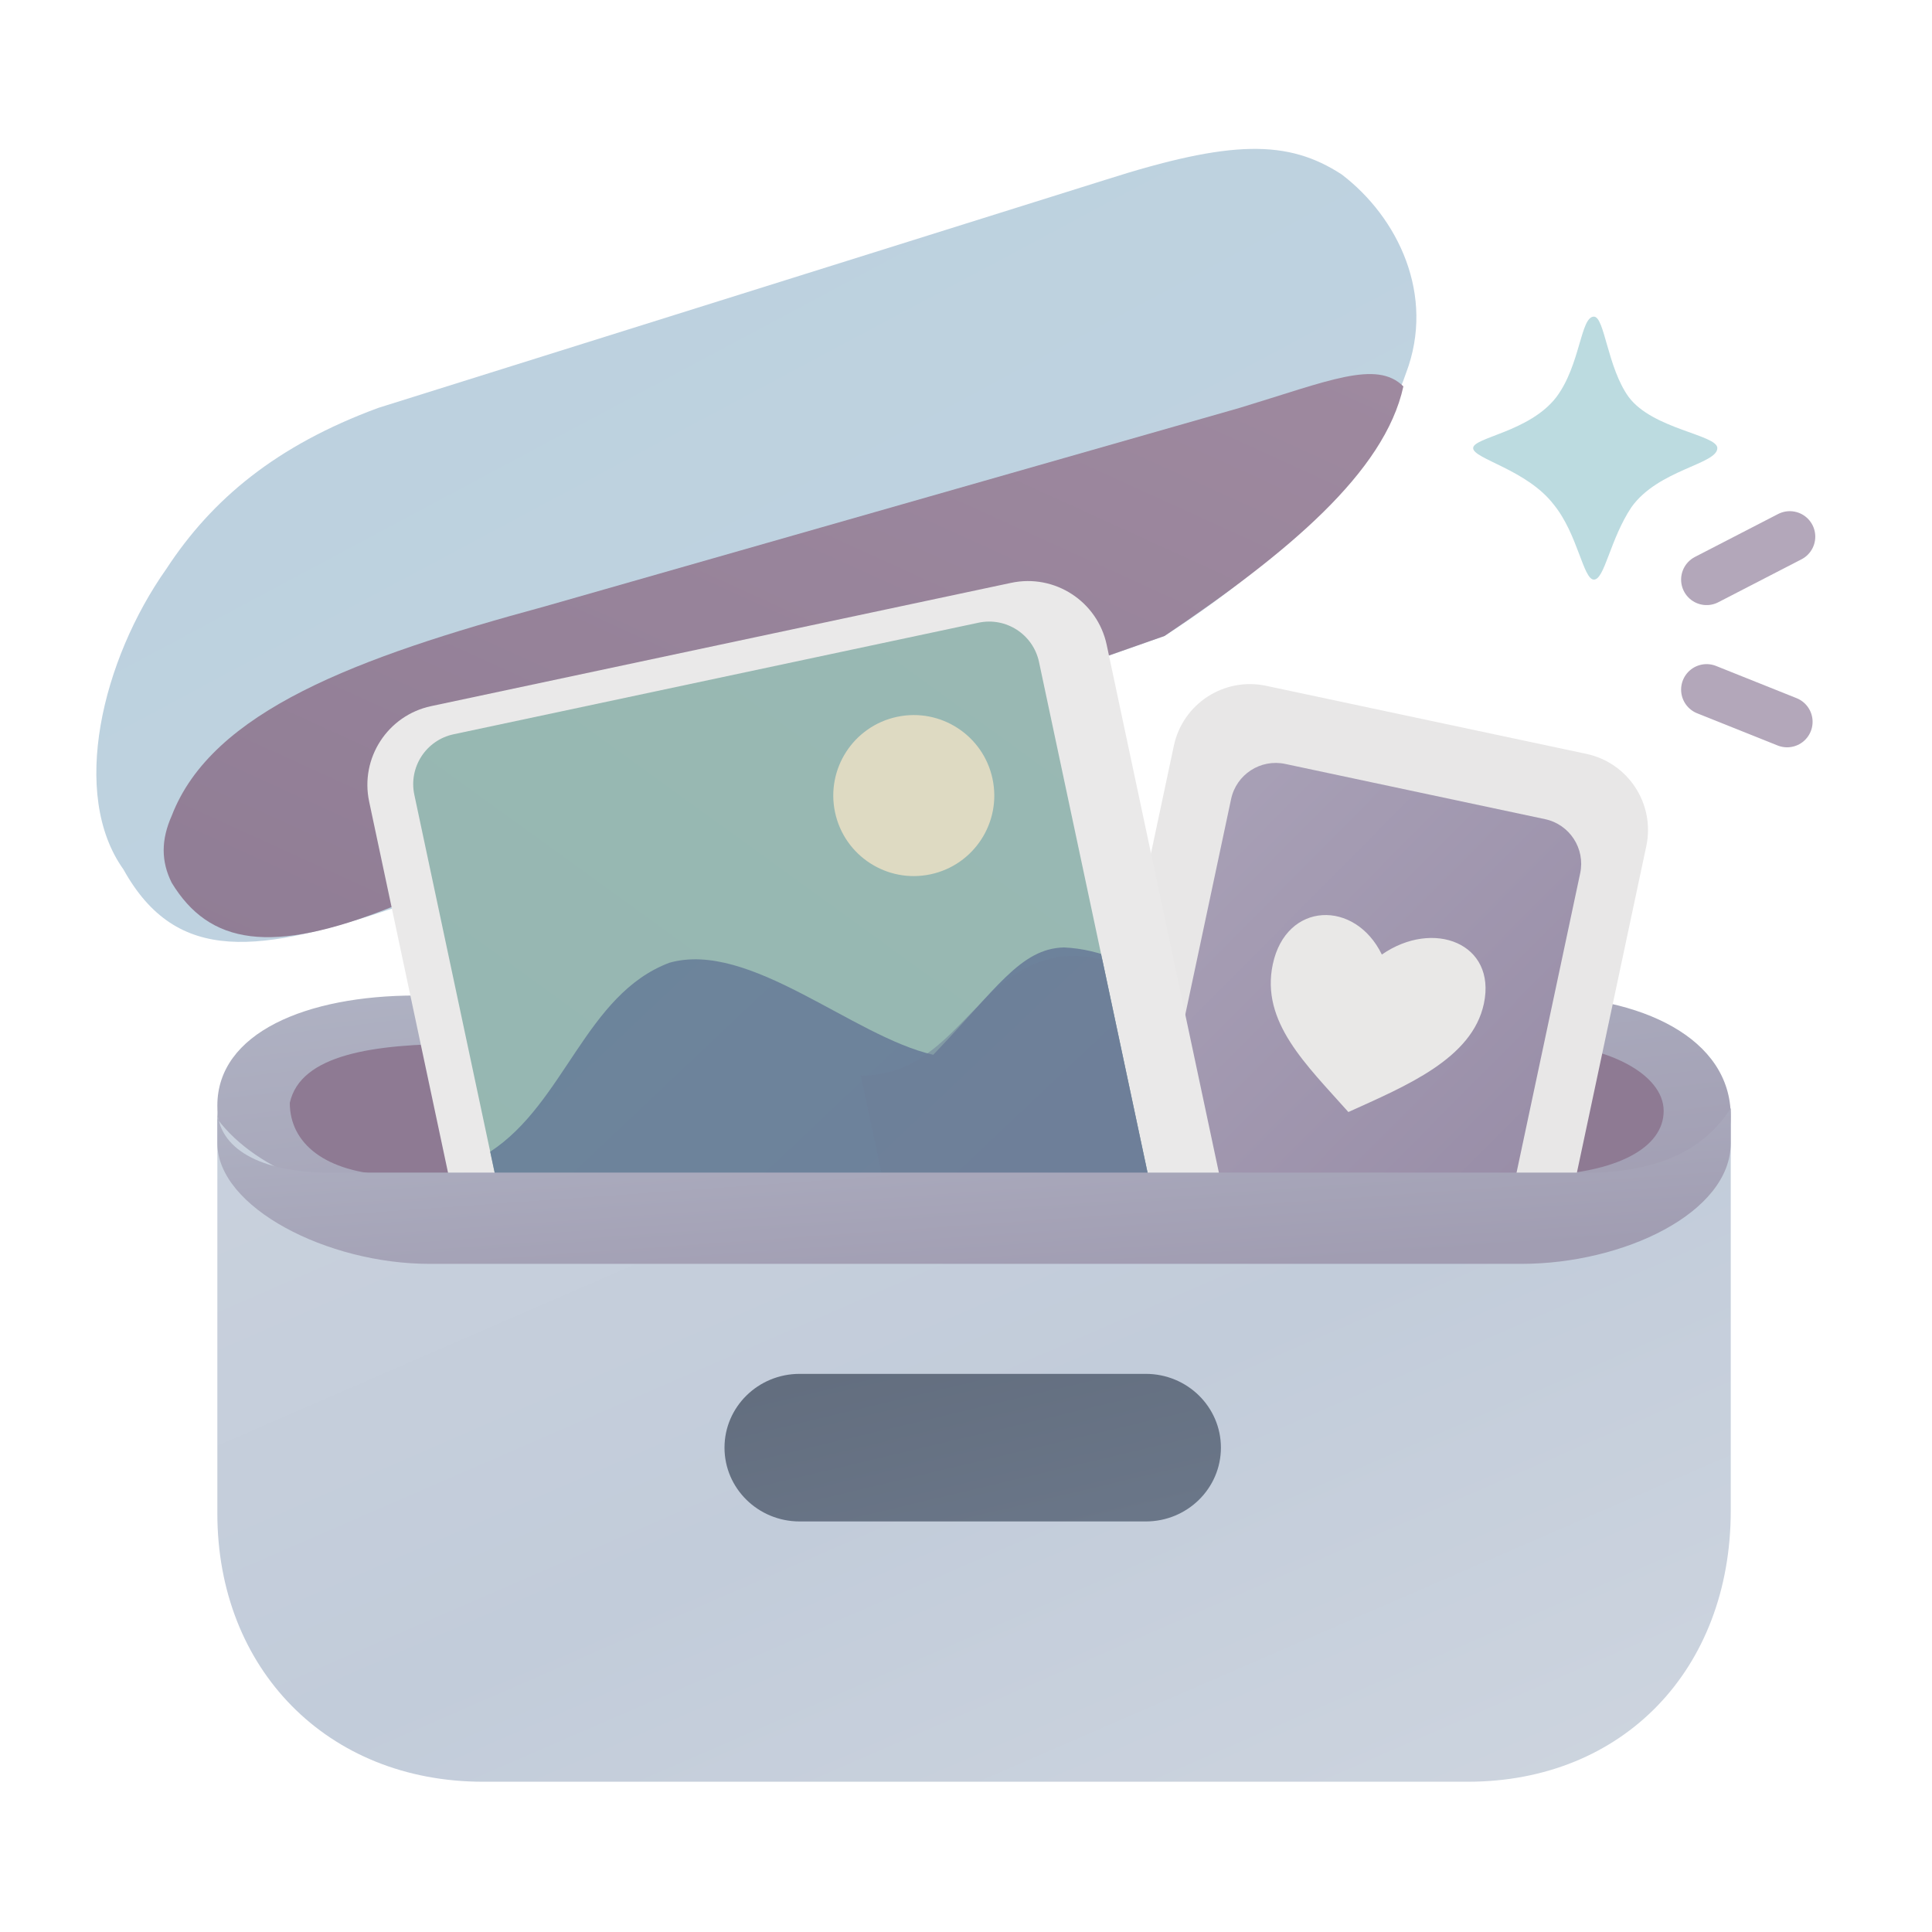
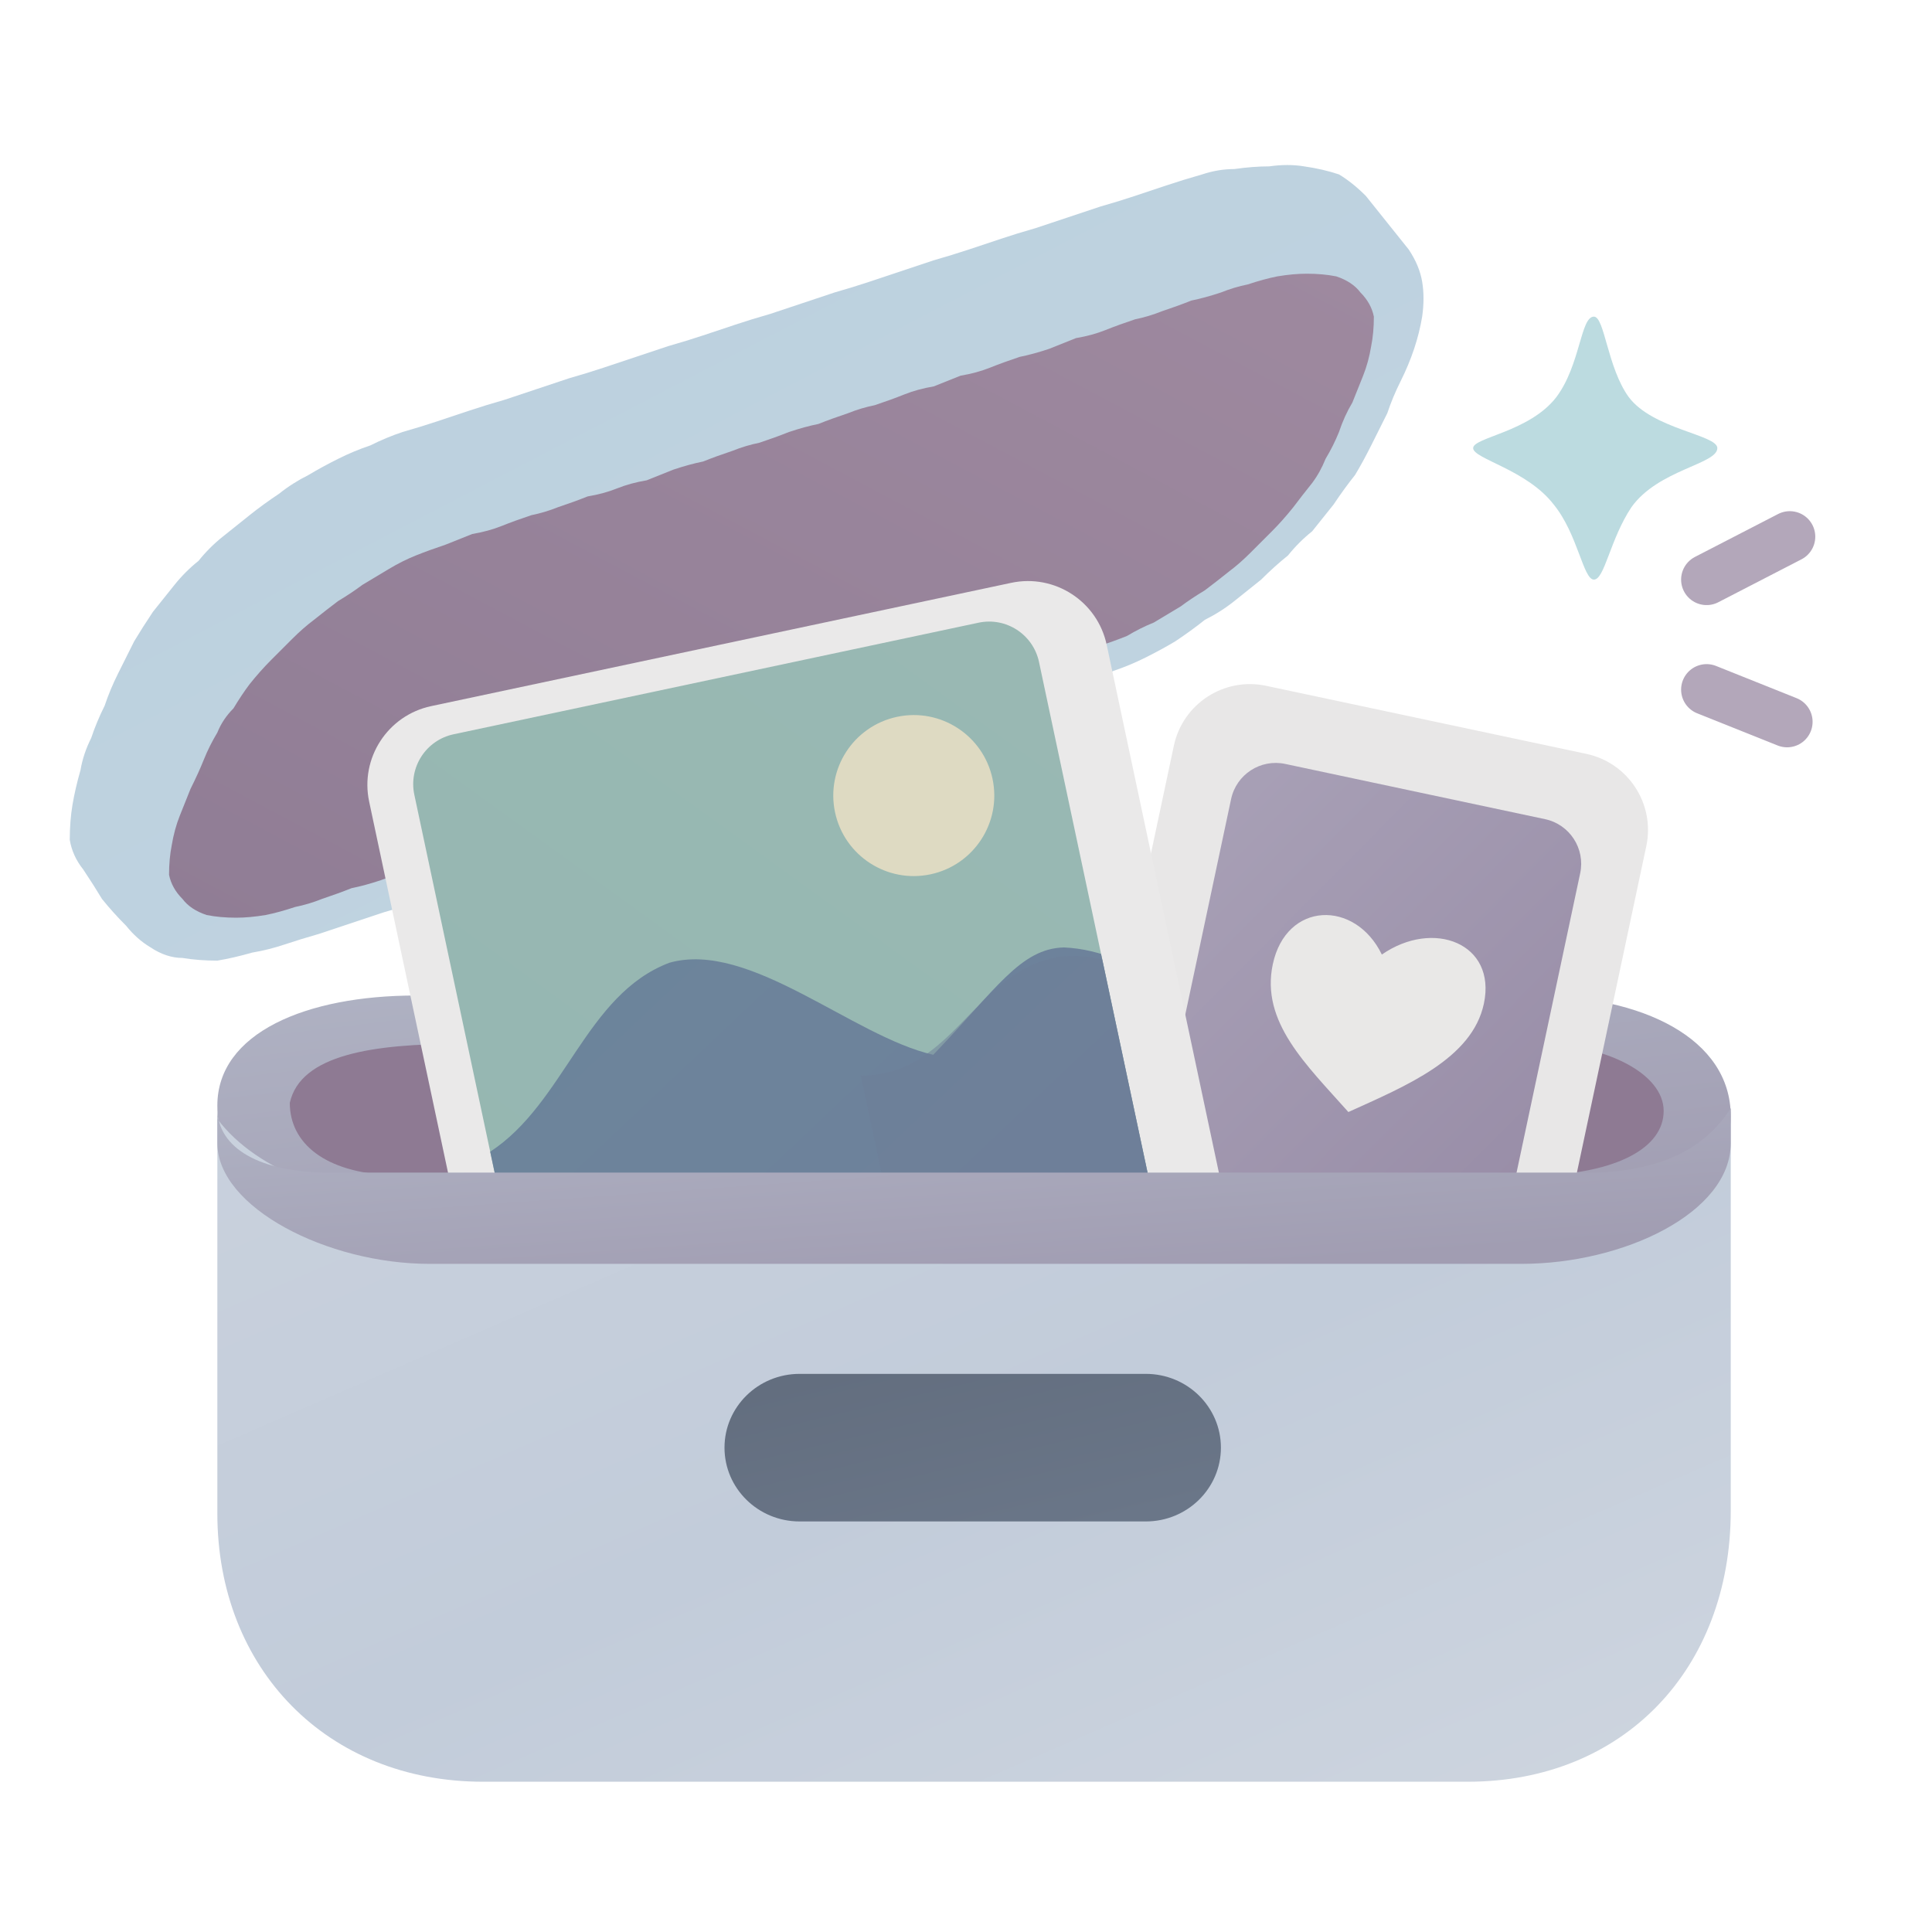
<svg xmlns="http://www.w3.org/2000/svg" viewBox="260 155 720 720" role="img" aria-label="Schuhkarton logo">
  <defs>
    <linearGradient id="sk-lidTop" x1="0" y1="0" x2="0.9" y2="1">
      <stop stop-color="#bbd0de" />
      <stop offset="1" stop-color="#c1d4e1" />
    </linearGradient>
    <linearGradient id="sk-lidInside" x1="0" y1="1" x2="1" y2="0">
      <stop stop-color="#907d95" />
      <stop offset="1" stop-color="#9e899f" />
    </linearGradient>
    <linearGradient id="sk-rim" x1="0" y1="0" x2="0.7" y2="1">
      <stop stop-color="#afb2c3" />
      <stop offset="1" stop-color="#a19db2" />
    </linearGradient>
    <linearGradient id="sk-box" x1="0" y1="0" x2="1" y2="1">
      <stop stop-color="#c9d1dd" />
      <stop offset="0.5" stop-color="#c2ccda" />
      <stop offset="1" stop-color="#ced5df" />
    </linearGradient>
    <linearGradient id="sk-slot" x1="0" y1="0" x2="0.8" y2="1">
      <stop stop-color="#626d7e" />
      <stop offset="1" stop-color="#6a7688" />
    </linearGradient>
    <linearGradient id="sk-sky" x1="0" y1="1" x2="1" y2="0">
      <stop stop-color="#95b7b1" />
      <stop offset="1" stop-color="#99b8b3" />
    </linearGradient>
    <linearGradient id="sk-mountains" x1="0" y1="0" x2="1" y2="1">
      <stop stop-color="#6c859b" />
      <stop offset="1" stop-color="#6f7f9b" />
    </linearGradient>
    <linearGradient id="sk-heartBg" x1="0" y1="0" x2="1" y2="1">
      <stop stop-color="#a8a0b6" />
      <stop offset="1" stop-color="#968aa5" />
    </linearGradient>
    <clipPath id="sk-scene">
      <rect x="429" y="405" width="238" height="260" rx="19" />
    </clipPath>
    <clipPath id="sk-inbox">
      <rect x="260" y="155" width="720" height="640" />
    </clipPath>
  </defs>
  <g class="lid">
-     <path fill="url(#sk-lidTop)" d="M306 479C286 451 298 401 322 367C339 341 363 321 401 307L672 222C719 207 740 207 760 220C781 236 795 265 784 294C773 326 745 359 694 392L408 493C357 510 326 515 306 479Z" />
-     <path fill="url(#sk-lidInside)" d="M324 459C339 420 393 400 463 381L722 307C755 297 773 289 783 299C776 331 740 361 694 392L406 493C361 511 338 507 324 484C320 476 320 468 324 459Z" />
+     <path fill="url(#sk-lidTop)" d="M777 309Q774 315 771 321Q768 327 765 332Q761 337 757 343Q753 348 749 353Q744 357 740 362Q735 366 730 371Q725 375 720 379Q715 383 709 386Q704 390 698 394Q693 397 687 400Q681 403 675 405Q669 408 663 410Q657 412 651 414Q645 416 639 418Q632 421 626 423Q620 425 614 427Q608 429 601 431Q595 433 589 435Q583 437 577 439Q571 441 564 443Q558 445 552 447Q546 449 540 451Q533 453 527 455Q521 457 515 459Q509 461 502 463Q496 465 490 467Q484 469 478 471Q471 473 465 475Q459 477 453 479Q447 481 441 483Q434 485 428 487Q422 489 416 491Q410 493 403 495Q397 497 391 499Q385 501 379 503Q372 505 366 507Q360 509 354 510Q347 512 341 513Q334 513 328 512Q322 512 316 508Q311 505 307 500Q302 495 298 490Q295 485 291 479Q287 474 286 468Q286 461 287 455Q288 449 290 442Q291 436 294 430Q296 424 299 418Q301 412 304 406Q307 400 310 394Q313 389 317 383Q321 378 325 373Q329 368 334 364Q338 359 343 355Q348 351 353 347Q358 343 364 339Q369 335 375 332Q380 329 386 326Q392 323 398 321Q404 318 410 316Q417 314 423 312Q429 310 435 308Q441 306 448 304Q454 302 460 300Q466 298 472 296Q479 294 485 292Q491 290 497 288Q503 286 509 284Q516 282 522 280Q528 278 534 276Q540 274 547 272Q553 270 559 268Q565 266 571 264Q578 262 584 260Q590 258 596 256Q602 254 608 252Q615 250 621 248Q627 246 633 244Q639 242 646 240Q652 238 658 236Q664 234 670 232Q677 230 683 228Q689 226 695 224Q701 222 708 220Q714 218 720 218Q727 217 733 217Q740 216 746 217Q753 218 759 220Q764 223 769 228Q773 233 777 238Q781 243 785 248Q789 254 790 260Q791 266 790 273Q789 279 787 285Q785 291 782 297Q779 303 777 309Z" />
+     <path fill="url(#sk-lidInside)" d="M759 316Q757 321 754 326Q752 331 749 335Q745 340 742 344Q738 349 734 353Q730 357 726 361Q722 365 718 368Q713 372 709 375Q704 378 700 381Q695 384 690 387Q685 389 680 392Q675 394 669 396Q664 398 659 400Q653 401 648 403Q643 405 637 407Q632 408 627 410Q621 412 616 413Q610 415 605 417Q600 419 594 420Q589 422 584 424Q578 426 573 427Q568 429 562 431Q557 433 552 434Q546 436 541 438Q536 440 530 441Q525 443 519 445Q514 447 509 448Q503 450 498 452Q493 453 487 455Q482 457 477 459Q471 460 466 462Q461 464 455 466Q450 467 445 469Q439 471 434 473Q428 474 423 476Q418 478 412 480Q407 481 402 483Q396 485 391 486Q386 488 380 490Q375 492 370 493Q364 495 359 496Q353 497 348 497Q342 497 337 496Q331 494 328 490Q324 486 323 481Q323 475 324 470Q325 464 327 459Q329 454 331 449Q334 443 336 438Q338 433 341 428Q343 423 347 419Q350 414 353 410Q357 405 361 401Q365 397 369 393Q373 389 377 386Q382 382 386 379Q391 376 395 373Q400 370 405 367Q410 364 415 362Q420 360 426 358Q431 356 436 354Q442 353 447 351Q452 349 458 347Q463 346 468 344Q474 342 479 340Q485 339 490 337Q495 335 501 334Q506 332 511 330Q517 328 522 327Q527 325 533 323Q538 321 543 320Q549 318 554 316Q560 314 565 313Q570 311 576 309Q581 307 586 306Q592 304 597 302Q602 300 608 299Q613 297 618 295Q624 294 629 292Q634 290 640 288Q645 287 651 285Q656 283 661 281Q667 280 672 278Q677 276 683 274Q688 273 693 271Q699 269 704 267Q709 266 715 264Q720 262 725 261Q731 259 736 258Q742 257 747 257Q753 257 758 258Q764 260 767 264Q771 268 772 273Q772 279 771 284Q770 290 768 295Q766 300 764 305Q761 310 759 316Z" />
  </g>
  <path fill="url(#sk-rim)" d="M341 567C341 540 374 526 415 526H831C872 526 905 542 905 571C905 598 870 626 823 626H423C376 626 341 599 341 567Z" />
  <path fill="#8e7a93" d="M368 566C372 548 399 544 432 544H833C858 544 880 555 880 569C880 583 862 592 835 593H406C381 592 368 581 368 566Z" />
  <g clip-path="url(#sk-inbox)">
    <g class="p2">
      <g transform="rotate(12 771 515)">
        <rect x="682" y="421" width="180" height="255" rx="29" fill="#e8e7e7" />
        <rect x="707" y="448" width="133" height="208" rx="17" fill="url(#sk-heartBg)" />
        <path fill="#e9e8e7" d="M774 510C760 492 735 498 735 522C735 544 755 556 774 570C793 556 815 541 815 520C815 497 790 493 774 510Z" />
      </g>
    </g>
    <g class="p1">
      <g transform="rotate(-12 551 507)">
        <rect x="412" y="393" width="281" height="307" rx="30" fill="#eae9e9" />
        <g clip-path="url(#sk-scene)">
          <rect x="429" y="405" width="238" height="260" rx="19" fill="url(#sk-sky)" />
          <circle cx="611" cy="463" r="30" fill="#dedac2" />
          <path fill="url(#sk-mountains)" d="M429 560C460 548 476 510 509 505C540 503 570 546 598 559C626 540 638 527 654 530C681 537 696 564 712 572L712 678H429Z" />
          <path fill="#6d7d98" opacity="0.5" d="M570 561C604 568 619 532 651 533C678 535 699 564 712 576V678H570Z" />
        </g>
      </g>
    </g>
  </g>
  <path fill="url(#sk-box)" d="M341 572C356 592 388 603 419 603H827C862 603 891 589 905 572V718C905 777 865 819 807 819H440C382 819 341 777 341 719Z" />
  <path fill="url(#sk-rim)" d="M341 568C341 583 357 592 383 592H855C881 591 896 582 905 568V581C905 607 865 626 827 626H420C382 626 341 605 341 581Z" />
  <rect x="530" y="667" width="185" height="55" rx="28" fill="url(#sk-slot)" />
  <path class="star" fill="#bcdbe0" d="M854 273C858 273 859 292 867 303C876 315 900 317 900 322C900 328 878 330 868 344C860 356 858 371 854 371C850 371 848 354 839 343C829 330 809 326 809 322C809 318 830 316 840 303C849 291 849 273 854 273Z" />
  <path class="rays" d="M896 371L927 355M896 412L926 424" fill="none" stroke="#b3a7ba" stroke-width="19" stroke-linecap="round" />
</svg>
